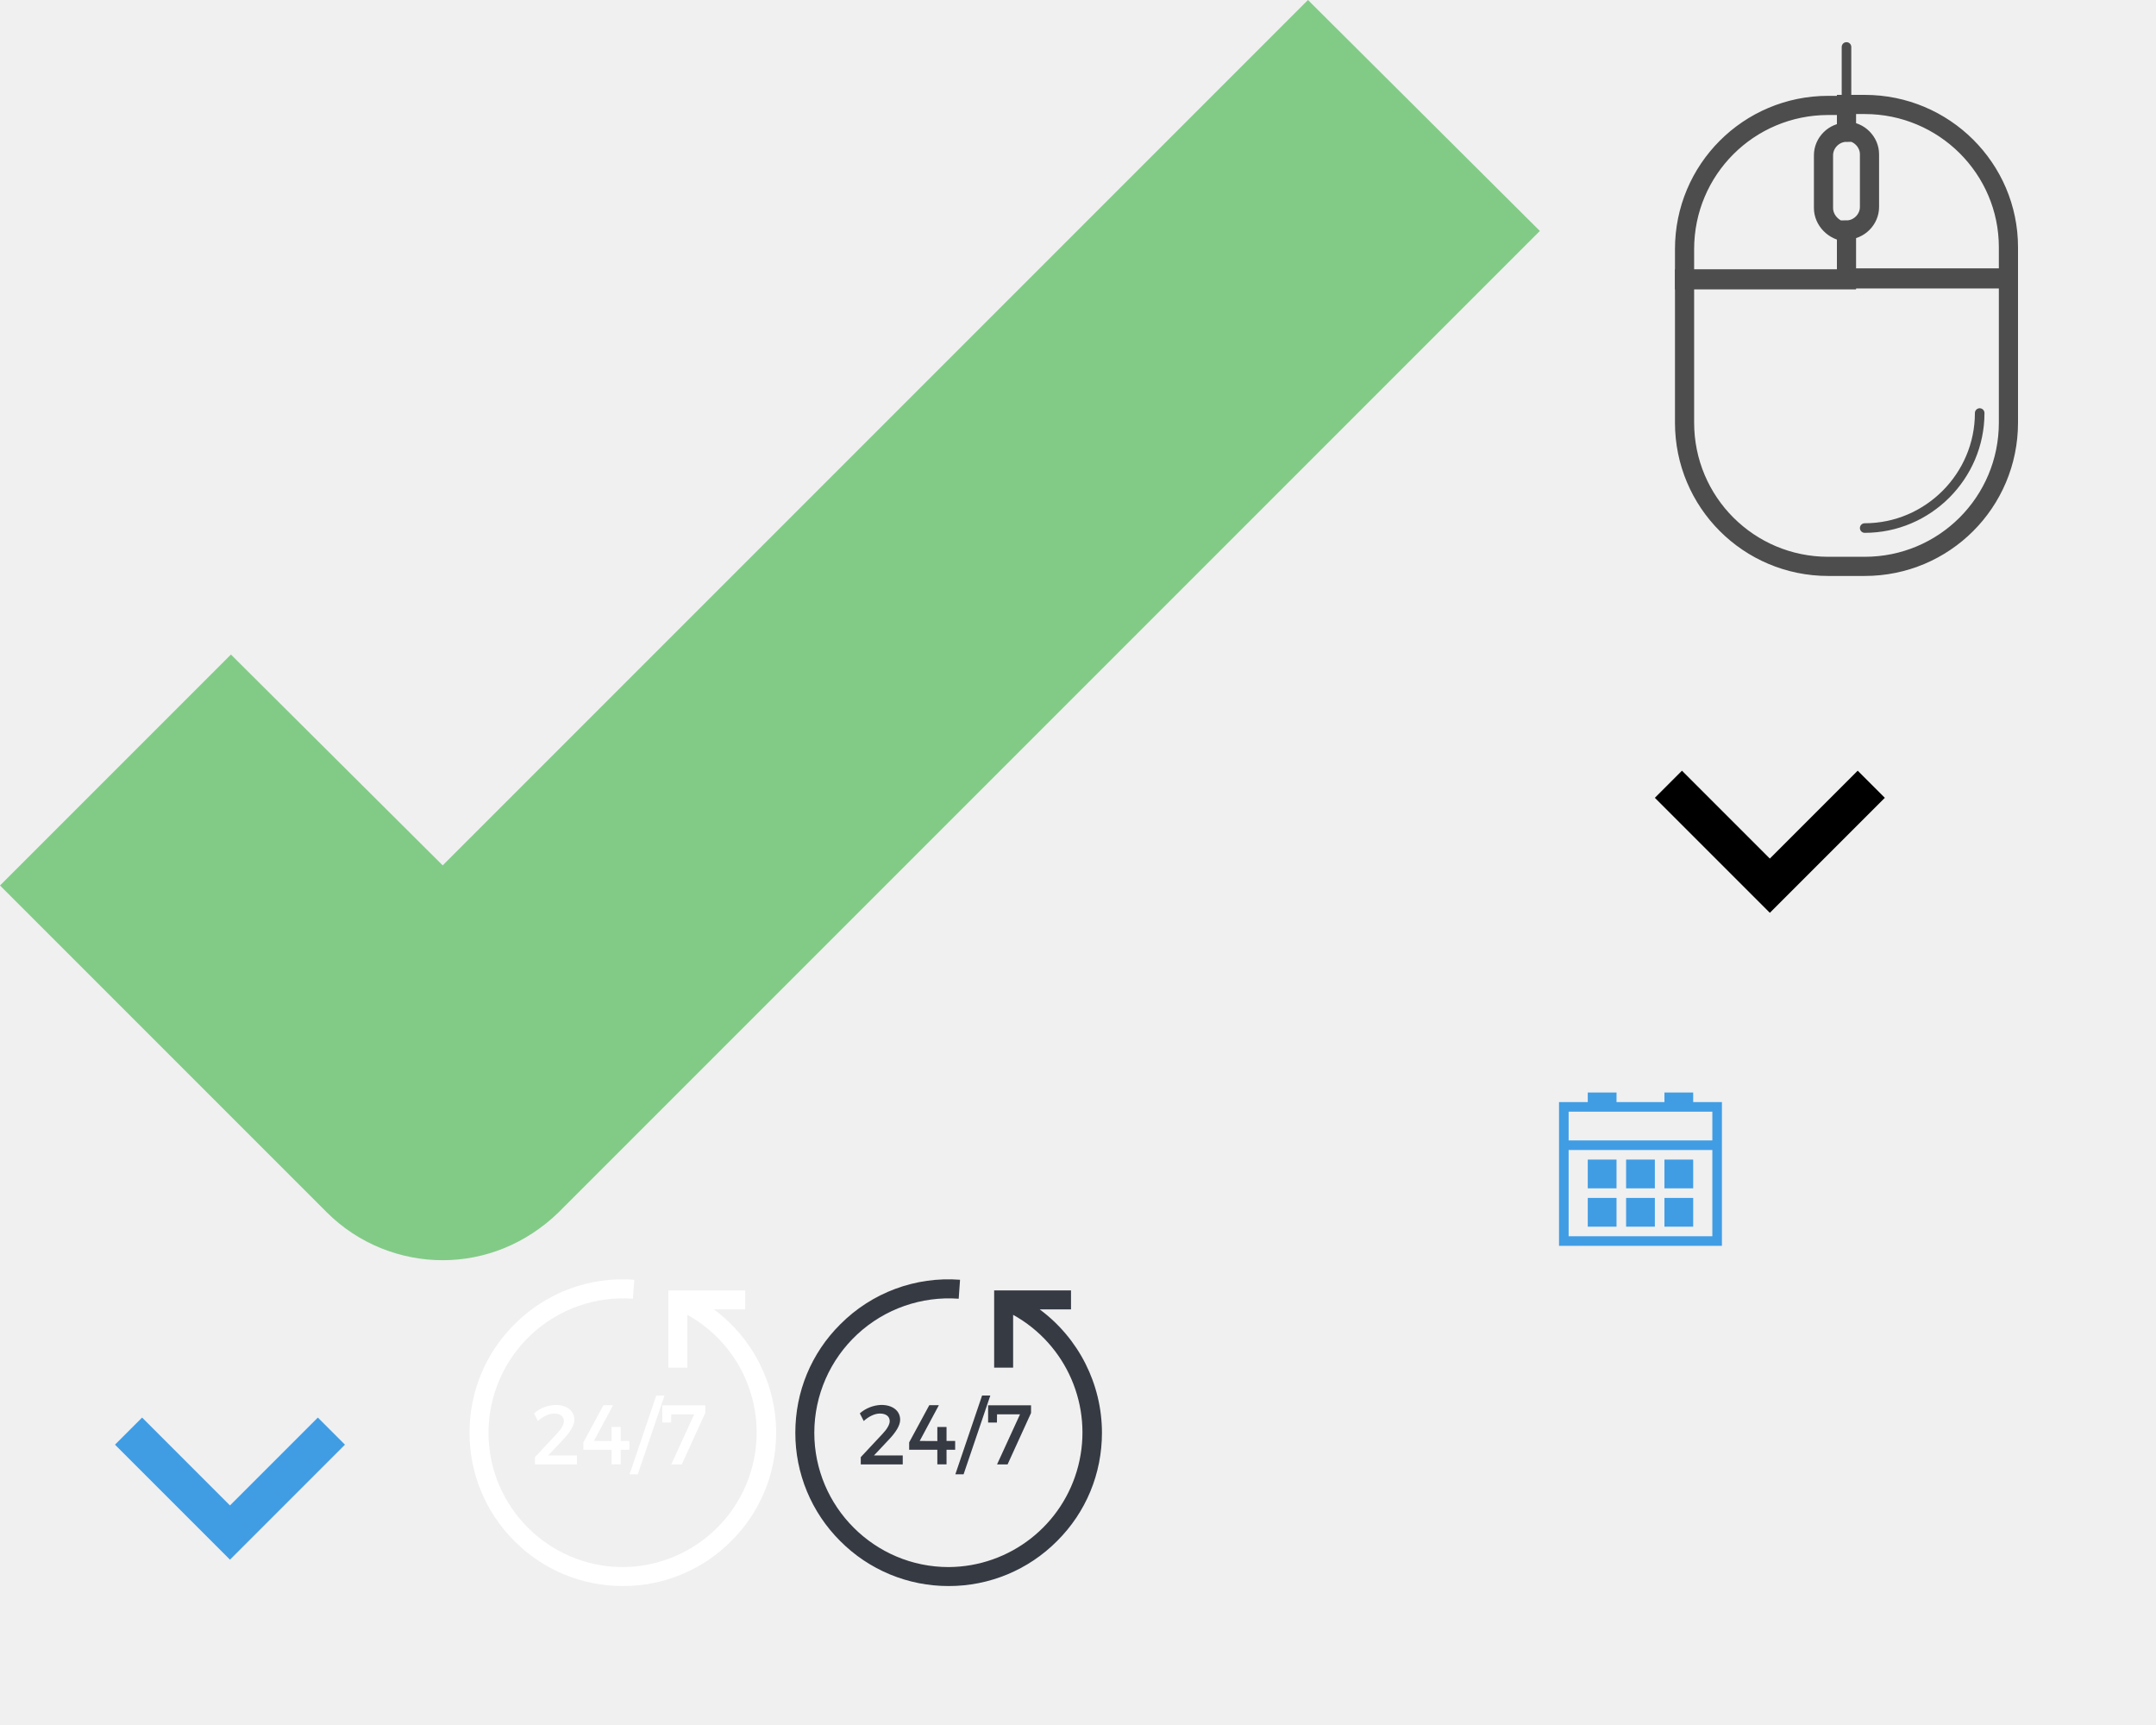
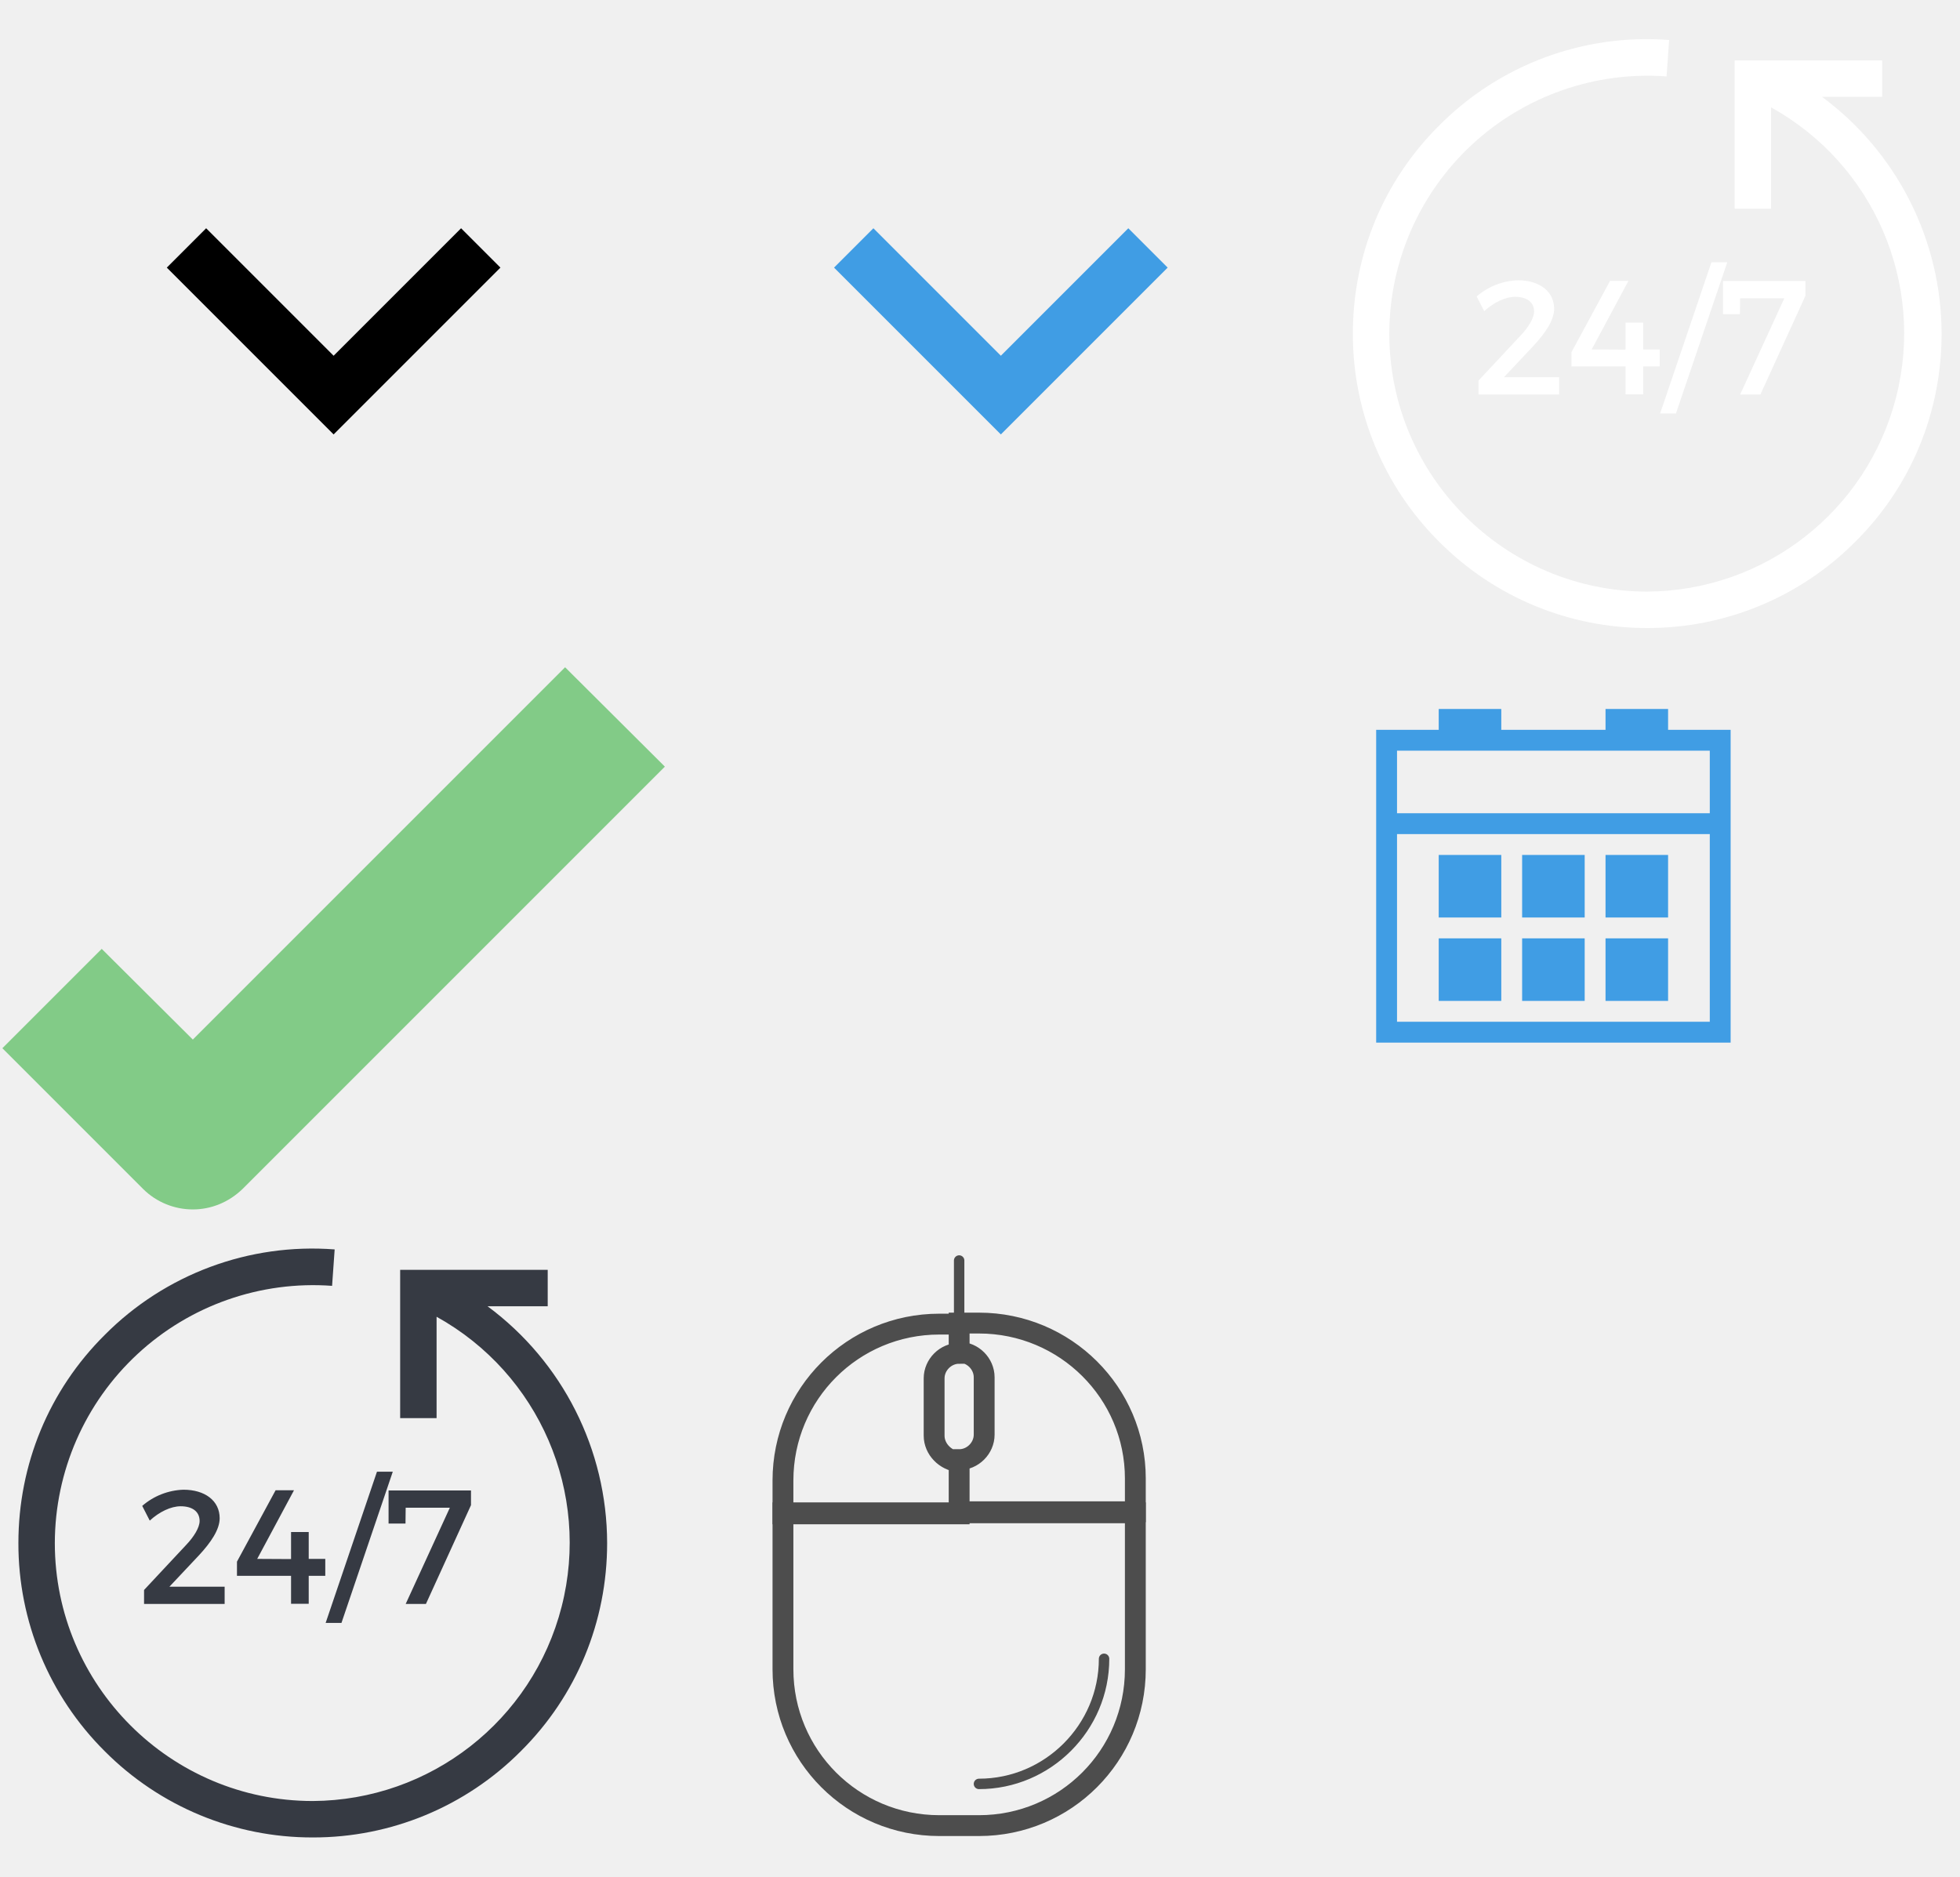
- <svg xmlns="http://www.w3.org/2000/svg" xmlns:xlink="http://www.w3.org/1999/xlink" width="225" height="180" viewBox="0 0 225 180">
-   <svg height="48" viewBox="0 0 48 48" width="48" id="arrow_down" x="160.7" y="64">
+ <svg xmlns="http://www.w3.org/2000/svg" xmlns:xlink="http://www.w3.org/1999/xlink" width="94" height="90" viewBox="0 0 94 90">
+   <svg height="32" viewBox="0 0 48 48" width="32" id="arrow_down">
    <path d="M14.83 16.42L24 25.59l9.17-9.17L36 19.25l-12 12-12-12z" />
    <path d="M0-.75h48v48H0z" fill="none" />
  </svg>
-   <svg height="48" viewBox="0 0 48 48" width="48" id="arrow_down_blue" y="131.5">
+   <svg height="32" viewBox="0 0 48 48" width="32" id="arrow_down_blue" x="32">
    <g fill="#409de4">
      <path d="M14.83 16.42L24 25.59l9.17-9.17L36 19.25l-12 12-12-12z" />
      <path d="M0-.75h48v48H0z" fill="none" />
    </g>
  </svg>
-   <svg width="20" height="19" viewBox="0 0 20 19" id="calendar-icon" x="160.7" y="112">
+   <svg width="20" height="19" viewBox="0 0 20 19" id="calendar-icon" x="64" y="32">
    <defs>
      <path id="aca" d="M932 1302v15h-17v-15h3v-1h3v1h5v-1h3v1zm-1 5h-15v9h15zm0-1v-3h-15v3zm-13 2h3v3h-3zm4 0h3v3h-3zm4 0h3v3h-3zm-8 4h3v3h-3zm4 0h3v3h-3zm4 0h3v3h-3z" />
    </defs>
    <use fill="#409de4" xlink:href="#aca" transform="translate(-913 -1299)" />
  </svg>
-   <svg width="160.7" height="131.5" viewBox="0 0 160.7 131.5" id="checkpoint">
+   <svg width="32" height="26" viewBox="0 0 160.7 131.5" id="checkpoint" y="32">
    <path fill="#82CB87" d="M136.5 0L46.2 90.3l-22.1-22L0 92.4l34.1 34.1c3.3 3.3 7.7 5 12.1 5s8.7-1.7 12.1-5L160.7 24.1 136.5 0z" />
  </svg>
-   <svg width="34" height="36" viewBox="0 0 34 36" id="contact-img" x="48" y="131.5">
+   <svg width="30" height="32" viewBox="0 0 34 36" id="contact-img" x="64">
    <defs>
      <path id="aea" d="M929 60c0 4.27-1.66 8.3-4.69 11.31A15.9 15.9 0 0 1 913 76a15.9 15.9 0 0 1-11.31-4.69A15.9 15.9 0 0 1 897 60c0-4.27 1.66-8.3 4.69-11.31a15.9 15.9 0 0 1 12.5-4.65l-.14 1.98A14.04 14.04 0 0 0 898.98 60c0 7.73 6.29 14.02 14.02 14.02a14.04 14.04 0 0 0 6.73-26.32v5.51h-1.98v-8.06h8.02v1.98h-3.27A16.04 16.04 0 0 1 929 60zm-21.06-1.35c0 .62-.48 1.32-1.13 2.02l-1.6 1.7h3v.94h-4.38v-.76l2.28-2.44c.44-.46.74-.96.74-1.31 0-.5-.38-.8-1.03-.8-.53 0-1.16.3-1.68.78l-.41-.8a3.6 3.6 0 0 1 2.24-.88c1.17 0 1.97.6 1.97 1.55zm3.88 2.22V59.4h.96v1.46h.9v.92h-.9v1.52h-.96v-1.52h-2.94v-.77l2.1-3.88h1l-2 3.73zm1.88 3.47l2.79-8.22h.86l-2.79 8.22zm5.45-1.03h-1.1l2.4-5.23h-2.4l-.01.86h-.92v-1.8h4.48v.8z" />
    </defs>
    <use fill="#fff" xlink:href="#aea" transform="translate(-896 -42)" />
  </svg>
-   <svg width="34" height="36" viewBox="0 0 34 36" id="contact-img-dark" x="82" y="131.5">
+   <svg width="30" height="32" viewBox="0 0 34 36" id="contact-img-dark" y="58">
    <defs>
      <path id="afa" d="M929 45c0 4.27-1.66 8.3-4.69 11.31A15.9 15.9 0 0 1 913 61a15.9 15.9 0 0 1-11.31-4.69A15.9 15.9 0 0 1 897 45c0-4.27 1.66-8.3 4.69-11.31a15.9 15.9 0 0 1 12.5-4.65l-.14 1.98A14.04 14.04 0 0 0 898.98 45c0 7.73 6.29 14.02 14.02 14.02a14.04 14.04 0 0 0 6.73-26.32v5.51h-1.98v-8.06h8.02v1.98h-3.27A16.04 16.04 0 0 1 929 45zm-21.06-1.35c0 .62-.48 1.32-1.13 2.02l-1.6 1.7h3v.94h-4.38v-.76l2.28-2.44c.44-.46.74-.96.74-1.31 0-.5-.38-.8-1.03-.8-.53 0-1.16.3-1.68.78l-.41-.8a3.6 3.6 0 0 1 2.24-.88c1.17 0 1.97.6 1.97 1.55zm3.88 2.22V44.4h.96v1.46h.9v.92h-.9v1.52h-.96v-1.52h-2.94v-.77l2.1-3.88h1l-2 3.73zm1.88 3.47l2.79-8.22h.86l-2.79 8.22zm5.45-1.03h-1.1l2.4-5.23h-2.4l-.01.86h-.92v-1.8h4.48v.8z" />
    </defs>
    <use fill="#363a43" xlink:href="#afa" transform="translate(-896 -27)" />
  </svg>
-   <svg height="64" viewBox="0 0 64 64" width="64" id="mouse" x="160.7">
+   <svg height="32" viewBox="0 0 64 64" width="32" id="mouse" x="30" y="58">
    <g fill="none" stroke="#4D4D4D" stroke-miterlimit="10">
      <path d="M32 29.1H15.1v15c0 8.3 6.7 15 15 15h3.8c8.3 0 15-6.7 15-15v-15H32z" stroke-width="2" />
      <path d="M45.9 43.1c0 6.6-5.4 12-12 12" stroke-linecap="round" />
      <path d="M33.9 10.9H32v2.8c1.3 0 2.4 1.1 2.4 2.4v5.5c0 1.3-1.1 2.4-2.4 2.4v5h16.9v-3.2c0-8.2-6.7-14.9-15-14.9zm-4.3 10.8v-5.5c0-1.3 1.1-2.4 2.4-2.4V11h-1.9c-8.3 0-15 6.7-15 15v3.2H32v-5c-1.3-.1-2.4-1.2-2.4-2.5z" stroke-width="2" />
      <path stroke-linecap="round" d="M32 10.9v-6" />
    </g>
  </svg>
</svg>
